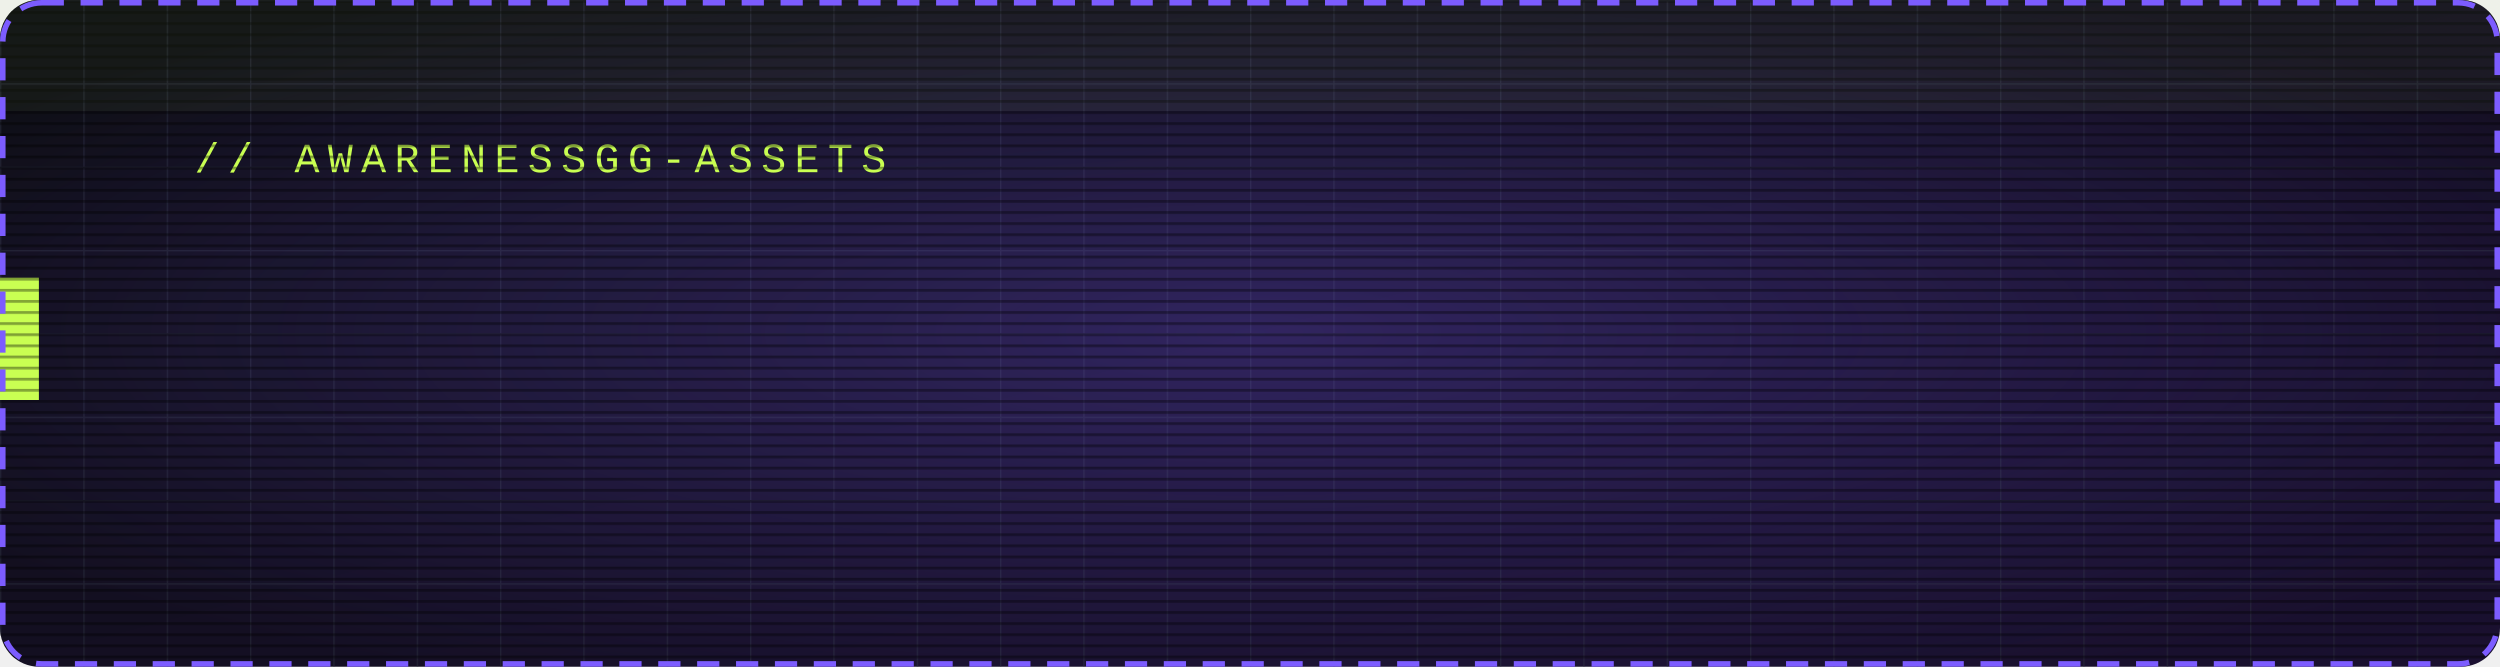
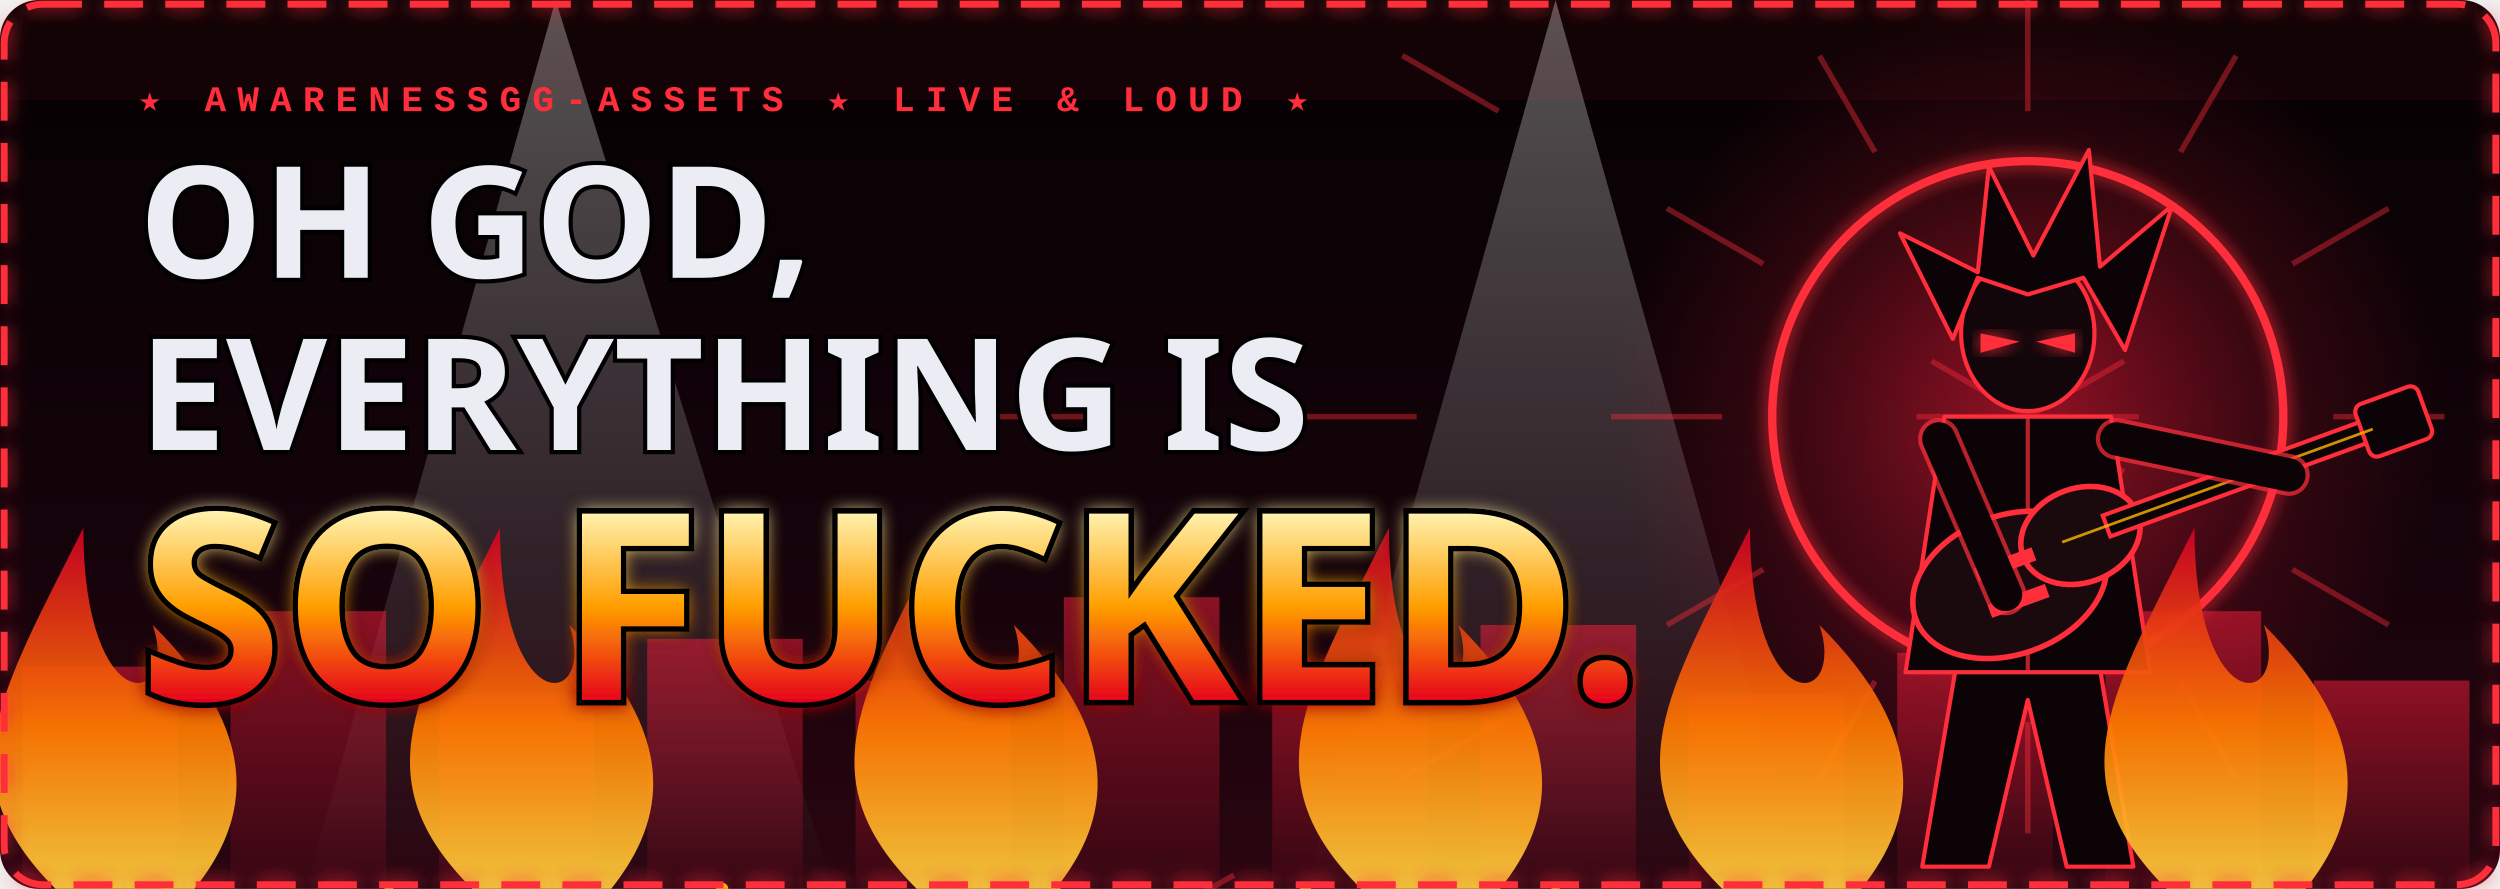
- <svg xmlns="http://www.w3.org/2000/svg" width="900" height="240" viewBox="0 0 900 240" role="img" aria-label="Oh God, Everything is so fucked.">
+ <svg xmlns="http://www.w3.org/2000/svg" width="900" height="320" viewBox="0 0 900 320" role="img" aria-label="Oh God, Everything is so fucked.">
  <defs>
-     <linearGradient id="bg" x1="0" y1="0" x2="1" y2="1">
-       <stop offset="0" stop-color="#0D0E13" />
-       <stop offset="1" stop-color="#1a1030" />
-     </linearGradient>
-     <radialGradient id="glow" cx="50%" cy="50%" r="60%">
-       <stop offset="0" stop-color="#7C5CFF" stop-opacity=".28" />
-       <stop offset="1" stop-color="#7C5CFF" stop-opacity="0" />
+     <linearGradient id="bg" x1="0" y1="0" x2="0" y2="1">
+       <stop offset="0" stop-color="#050102" />
+       <stop offset="0.6" stop-color="#14030a" />
+       <stop offset="1" stop-color="#2a0510" />
+     </linearGradient>
+     <radialGradient id="aura" cx="50%" cy="50%" r="50%">
+       <stop offset="0" stop-color="#ff1e3c" stop-opacity=".55" />
+       <stop offset="0.6" stop-color="#ff1e3c" stop-opacity=".15" />
+       <stop offset="1" stop-color="#ff1e3c" stop-opacity="0" />
    </radialGradient>
-     <pattern id="grid" width="30" height="30" patternUnits="userSpaceOnUse">
-       <path d="M30 0H0V30" fill="none" stroke="#2A2D3D" stroke-width="1" opacity=".55" />
-     </pattern>
-     <pattern id="scan" width="4" height="4" patternUnits="userSpaceOnUse">
-       <rect width="4" height="1" fill="#000" opacity=".35" />
-     </pattern>
-     <clipPath id="type">
-       <rect x="70" y="0" width="0" height="240">
-         <animate attributeName="width" dur="7s" repeatCount="indefinite" values="0;0;760;760;760;0" keyTimes="0;0.04;0.45;0.88;0.96;1" calcMode="linear" />
-       </rect>
+     <linearGradient id="beam" x1="0" y1="0" x2="0" y2="1">
+       <stop offset="0" stop-color="#ffffff" stop-opacity=".32" />
+       <stop offset="1" stop-color="#ffffff" stop-opacity="0" />
+     </linearGradient>
+     <linearGradient id="fire" x1="0" y1="1" x2="0" y2="0">
+       <stop offset="0" stop-color="#ffd23f" />
+       <stop offset="0.45" stop-color="#ff7a00" />
+       <stop offset="1" stop-color="#d00024" />
+     </linearGradient>
+     <linearGradient id="hot" x1="0" y1="0" x2="0" y2="1">
+       <stop offset="0" stop-color="#fff3b0" />
+       <stop offset="0.5" stop-color="#ff9e00" />
+       <stop offset="1" stop-color="#e5001c" />
+     </linearGradient>
+     <linearGradient id="eq" x1="0" y1="0" x2="0" y2="1">
+       <stop offset="0" stop-color="#ff1e3c" stop-opacity=".5" />
+       <stop offset="1" stop-color="#ff1e3c" stop-opacity=".05" />
+     </linearGradient>
+     <filter id="glow" x="-20%" y="-20%" width="140%" height="140%">
+       <feGaussianBlur stdDeviation="3" result="b" />
+       <feMerge>
+         <feMergeNode in="b" />
+         <feMergeNode in="SourceGraphic" />
+       </feMerge>
+     </filter>
+     <clipPath id="frame">
+       <rect width="900" height="320" rx="14" />
    </clipPath>
  </defs>
-   <rect width="900" height="240" rx="14" fill="url(#bg)" />
-   <rect width="900" height="240" rx="14" fill="url(#grid)" />
-   <rect width="900" height="240" rx="14" fill="url(#glow)">
-     <animate attributeName="opacity" values=".6;1;.6" dur="3s" repeatCount="indefinite" />
-   </rect>
-   <text x="70" y="62" font-family="'Courier New', monospace" font-size="15" fill="#C9FF52" letter-spacing="3">
-     // AWARENESSGG-ASSETS
-     <animate attributeName="opacity" values="1;1;.3;1;1;.5;1" keyTimes="0;.5;.52;.54;.8;.82;1" dur="4s" repeatCount="indefinite" />
-   </text>
-   <g clip-path="url(#type)">
-     <text x="70" y="136" font-family="'Courier New', monospace" font-size="36" font-weight="700" fill="#00F0FF" textLength="760" lengthAdjust="spacingAndGlyphs" opacity=".75">
-       Oh God, Everything is so fucked.
-       <animateTransform attributeName="transform" type="translate" values="0 0;0 0;-5 1;4 -2;0 0;0 0;-3 0;0 0" keyTimes="0;.55;.57;.59;.61;.8;.82;1" dur="3.5s" repeatCount="indefinite" />
+   <g clip-path="url(#frame)">
+     <rect width="900" height="320" fill="url(#bg)" />
+     <g>
+       <polygon points="200,0 110,320 300,320" fill="url(#beam)">
+         <animateTransform attributeName="transform" type="rotate" values="-10 200 0;10 200 0;-10 200 0" dur="5s" repeatCount="indefinite" />
+         <animate attributeName="opacity" values=".4;1;.4" dur="2.5s" repeatCount="indefinite" />
+       </polygon>
+       <polygon points="560,0 470,320 650,320" fill="url(#beam)">
+         <animateTransform attributeName="transform" type="rotate" values="12 560 0;-12 560 0;12 560 0" dur="4.2s" repeatCount="indefinite" />
+         <animate attributeName="opacity" values="1;.35;1" dur="2.1s" repeatCount="indefinite" />
+       </polygon>
+     </g>
+     <g>
+       <rect x="8" y="240" width="56" height="80" fill="url(#eq)">
+         <animate attributeName="y" values="240;200;260;220;240" dur="1.3s" repeatCount="indefinite" />
+         <animate attributeName="height" values="80;120;60;100;80" dur="1.3s" repeatCount="indefinite" />
+       </rect>
+       <rect x="83" y="220" width="56" height="100" fill="url(#eq)">
+         <animate attributeName="y" values="220;250;190;240;220" dur="1.1s" repeatCount="indefinite" />
+         <animate attributeName="height" values="100;70;130;80;100" dur="1.1s" repeatCount="indefinite" />
+       </rect>
+       <rect x="158" y="250" width="56" height="70" fill="url(#eq)">
+         <animate attributeName="y" values="250;190;230;260;250" dur="1.5s" repeatCount="indefinite" />
+         <animate attributeName="height" values="70;130;90;60;70" dur="1.5s" repeatCount="indefinite" />
+       </rect>
+       <rect x="233" y="230" width="56" height="90" fill="url(#eq)">
+         <animate attributeName="y" values="230;200;255;215;230" dur="1.2s" repeatCount="indefinite" />
+         <animate attributeName="height" values="90;120;65;105;90" dur="1.2s" repeatCount="indefinite" />
+       </rect>
+       <rect x="308" y="245" width="56" height="75" fill="url(#eq)">
+         <animate attributeName="y" values="245;205;240;190;245" dur="1.4s" repeatCount="indefinite" />
+         <animate attributeName="height" values="75;115;80;130;75" dur="1.4s" repeatCount="indefinite" />
+       </rect>
+       <rect x="383" y="215" width="56" height="105" fill="url(#eq)">
+         <animate attributeName="y" values="215;255;200;235;215" dur="1.0s" repeatCount="indefinite" />
+         <animate attributeName="height" values="105;65;120;85;105" dur="1.0s" repeatCount="indefinite" />
+       </rect>
+       <rect x="458" y="240" width="56" height="80" fill="url(#eq)">
+         <animate attributeName="y" values="240;195;250;225;240" dur="1.6s" repeatCount="indefinite" />
+         <animate attributeName="height" values="80;125;70;95;80" dur="1.6s" repeatCount="indefinite" />
+       </rect>
+       <rect x="533" y="225" width="56" height="95" fill="url(#eq)">
+         <animate attributeName="y" values="225;250;205;240;225" dur="1.15s" repeatCount="indefinite" />
+         <animate attributeName="height" values="95;70;115;80;95" dur="1.15s" repeatCount="indefinite" />
+       </rect>
+       <rect x="608" y="250" width="56" height="70" fill="url(#eq)">
+         <animate attributeName="y" values="250;210;240;195;250" dur="1.35s" repeatCount="indefinite" />
+         <animate attributeName="height" values="70;110;80;125;70" dur="1.35s" repeatCount="indefinite" />
+       </rect>
+       <rect x="683" y="235" width="56" height="85" fill="url(#eq)">
+         <animate attributeName="y" values="235;200;255;220;235" dur="1.25s" repeatCount="indefinite" />
+         <animate attributeName="height" values="85;120;65;100;85" dur="1.25s" repeatCount="indefinite" />
+       </rect>
+       <rect x="758" y="220" width="56" height="100" fill="url(#eq)">
+         <animate attributeName="y" values="220;255;195;235;220" dur="1.05s" repeatCount="indefinite" />
+         <animate attributeName="height" values="100;65;125;85;100" dur="1.05s" repeatCount="indefinite" />
+       </rect>
+       <rect x="833" y="245" width="56" height="75" fill="url(#eq)">
+         <animate attributeName="y" values="245;200;240;215;245" dur="1.45s" repeatCount="indefinite" />
+         <animate attributeName="height" values="75;120;80;105;75" dur="1.45s" repeatCount="indefinite" />
+       </rect>
+     </g>
+     <g stroke="#ff2e3a" stroke-width="2" opacity=".4" stroke-dasharray="40 70">
+       <animate attributeName="stroke-dashoffset" values="0;-110" dur="0.7s" repeatCount="indefinite" />
+       <line x1="730" y1="150" x2="1100" y2="150" />
+       <line x1="730" y1="150" x2="1100" y2="150" transform="rotate(30 730 150)" />
+       <line x1="730" y1="150" x2="1100" y2="150" transform="rotate(60 730 150)" />
+       <line x1="730" y1="150" x2="1100" y2="150" transform="rotate(90 730 150)" />
+       <line x1="730" y1="150" x2="1100" y2="150" transform="rotate(120 730 150)" />
+       <line x1="730" y1="150" x2="1100" y2="150" transform="rotate(150 730 150)" />
+       <line x1="730" y1="150" x2="1100" y2="150" transform="rotate(180 730 150)" />
+       <line x1="730" y1="150" x2="1100" y2="150" transform="rotate(210 730 150)" />
+       <line x1="730" y1="150" x2="1100" y2="150" transform="rotate(240 730 150)" />
+       <line x1="730" y1="150" x2="1100" y2="150" transform="rotate(270 730 150)" />
+       <line x1="730" y1="150" x2="1100" y2="150" transform="rotate(300 730 150)" />
+       <line x1="730" y1="150" x2="1100" y2="150" transform="rotate(330 730 150)" />
+     </g>
+     <circle cx="730" cy="150" r="150" fill="url(#aura)">
+       <animate attributeName="r" values="140;165;140" dur="1.2s" repeatCount="indefinite" />
+     </circle>
+     <circle cx="730" cy="150" r="92" fill="none" stroke="#ff2e3a" stroke-width="3" filter="url(#glow)">
+       <animate attributeName="r" values="88;100;88" dur="1.2s" repeatCount="indefinite" />
+       <animate attributeName="opacity" values=".6;1;.6" dur="1.2s" repeatCount="indefinite" />
+     </circle>
+     <g>
+       <animateTransform attributeName="transform" type="translate" values="0 0;0 -7;0 0" dur="0.6s" repeatCount="indefinite" />
+       <path d="M705,235 L692,312 L716,312 L730,252 L744,312 L768,312 L755,235 Z" fill="#0b0305" stroke="#ff2e3a" stroke-width="1.5" stroke-linejoin="round" />
+       <path d="M700,150 L760,150 L774,242 L686,242 Z" fill="#0b0305" stroke="#ff2e3a" stroke-width="1.5" stroke-linejoin="round" />
+       <path d="M730,150 L730,242" stroke="#ff2e3a" stroke-width="1.5" opacity=".7" />
+       <g transform="rotate(-20 730 205)">
+         <ellipse cx="722" cy="208" rx="36" ry="25" fill="#1a0a0e" stroke="#ff2e3a" stroke-width="2" />
+         <ellipse cx="752" cy="200" rx="22" ry="17" fill="#1a0a0e" stroke="#ff2e3a" stroke-width="2" />
+         <rect x="762" y="196" width="100" height="8" fill="#0b0305" stroke="#ff2e3a" stroke-width="1.5" />
+         <rect x="860" y="190" width="24" height="20" rx="3" fill="#0b0305" stroke="#ff2e3a" stroke-width="1.5" />
+         <rect x="712" y="198" width="22" height="5" fill="#ff2e3a" />
+         <rect x="712" y="212" width="22" height="5" fill="#ff2e3a" />
+         <line x1="745" y1="200" x2="864" y2="200" stroke="#ffb703" stroke-width="1" opacity=".8" />
+       </g>
+       <line x1="762" y1="158" x2="824" y2="171" stroke="#ff2e3a" stroke-width="15" stroke-linecap="round" opacity=".7" />
+       <line x1="762" y1="158" x2="824" y2="171" stroke="#0b0305" stroke-width="12" stroke-linecap="round" />
+       <line x1="698" y1="158" x2="722" y2="214" stroke="#ff2e3a" stroke-width="15" stroke-linecap="round" opacity=".7" />
+       <line x1="698" y1="158" x2="722" y2="214" stroke="#0b0305" stroke-width="12" stroke-linecap="round" />
+       <g>
+         <animateTransform attributeName="transform" type="rotate" values="0 730 150;-10 730 150;8 730 150;0 730 150" dur="1.2s" repeatCount="indefinite" />
+         <ellipse cx="730" cy="120" rx="24" ry="28" fill="#12060a" stroke="#ff2e3a" stroke-width="1.5" />
+         <polygon points="703,122 684,84 712,98 716,60 732,92 752,54 756,96 782,74 765,126 750,100 730,106 712,100" fill="#0b0305" stroke="#ff2e3a" stroke-width="1.5" stroke-linejoin="round" />
+         <polygon points="713,120 727,123 713,127" fill="#ff2e3a" filter="url(#glow)">
+           <animate attributeName="opacity" values="1;.4;1" dur="0.9s" repeatCount="indefinite" />
+         </polygon>
+         <polygon points="733,123 747,120 747,127" fill="#ff2e3a" filter="url(#glow)">
+           <animate attributeName="opacity" values="1;.4;1" dur="0.9s" repeatCount="indefinite" />
+         </polygon>
+       </g>
+     </g>
+     <g fill="url(#fire)" opacity=".92">
+       <path d="M20,320 C-20,280 0,250 30,190 C30,260 65,255 55,225 C95,265 90,295 70,320 Z">
+         <animate attributeName="d" dur="1.1s" repeatCount="indefinite" values="M20,320 C-20,280 0,250 30,190 C30,260 65,255 55,225 C95,265 90,295 70,320 Z;M20,320 C-20,280 0,250 30,160 C30,260 65,255 55,195 C95,265 90,295 70,320 Z;M20,320 C-20,280 0,250 30,205 C30,260 65,255 55,235 C95,265 90,295 70,320 Z;M20,320 C-20,280 0,250 30,190 C30,260 65,255 55,225 C95,265 90,295 70,320 Z" />
+       </path>
+       <path d="M170,320 C130,280 150,250 180,190 C180,260 215,255 205,225 C245,265 240,295 220,320 Z">
+         <animate attributeName="d" dur="0.9s" repeatCount="indefinite" values="M170,320 C130,280 150,250 180,170 C180,260 215,255 205,205 C245,265 240,295 220,320 Z;M170,320 C130,280 150,250 180,205 C180,260 215,255 205,235 C245,265 240,295 220,320 Z;M170,320 C130,280 150,250 180,160 C180,260 215,255 205,195 C245,265 240,295 220,320 Z;M170,320 C130,280 150,250 180,170 C180,260 215,255 205,205 C245,265 240,295 220,320 Z" />
+       </path>
+       <path d="M330,320 C290,280 310,250 340,190 C340,260 375,255 365,225 C405,265 400,295 380,320 Z">
+         <animate attributeName="d" dur="1.3s" repeatCount="indefinite" values="M330,320 C290,280 310,250 340,205 C340,260 375,255 365,235 C405,265 400,295 380,320 Z;M330,320 C290,280 310,250 340,160 C340,260 375,255 365,195 C405,265 400,295 380,320 Z;M330,320 C290,280 310,250 340,185 C340,260 375,255 365,220 C405,265 400,295 380,320 Z;M330,320 C290,280 310,250 340,205 C340,260 375,255 365,235 C405,265 400,295 380,320 Z" />
+       </path>
+       <path d="M490,320 C450,280 470,250 500,190 C500,260 535,255 525,225 C565,265 560,295 540,320 Z">
+         <animate attributeName="d" dur="1.0s" repeatCount="indefinite" values="M490,320 C450,280 470,250 500,165 C500,260 535,255 525,200 C565,265 560,295 540,320 Z;M490,320 C450,280 470,250 500,200 C500,260 535,255 525,232 C565,265 560,295 540,320 Z;M490,320 C450,280 470,250 500,175 C500,260 535,255 525,210 C565,265 560,295 540,320 Z;M490,320 C450,280 470,250 500,165 C500,260 535,255 525,200 C565,265 560,295 540,320 Z" />
+       </path>
+       <path d="M620,320 C580,280 600,250 630,190 C630,260 665,255 655,225 C695,265 690,295 670,320 Z">
+         <animate attributeName="d" dur="1.2s" repeatCount="indefinite" values="M620,320 C580,280 600,250 630,200 C630,260 665,255 655,230 C695,265 690,295 670,320 Z;M620,320 C580,280 600,250 630,165 C630,260 665,255 655,200 C695,265 690,295 670,320 Z;M620,320 C580,280 600,250 630,185 C630,260 665,255 655,220 C695,265 690,295 670,320 Z;M620,320 C580,280 600,250 630,200 C630,260 665,255 655,230 C695,265 690,295 670,320 Z" />
+       </path>
+       <path d="M780,320 C740,280 760,250 790,190 C790,260 825,255 815,225 C855,265 850,295 830,320 Z">
+         <animate attributeName="d" dur="0.95s" repeatCount="indefinite" values="M780,320 C740,280 760,250 790,170 C790,260 825,255 815,205 C855,265 850,295 830,320 Z;M780,320 C740,280 760,250 790,205 C790,260 825,255 815,235 C855,265 850,295 830,320 Z;M780,320 C740,280 760,250 790,160 C790,260 825,255 815,195 C855,265 850,295 830,320 Z;M780,320 C740,280 760,250 790,170 C790,260 825,255 815,205 C855,265 850,295 830,320 Z" />
+       </path>
+     </g>
+     <g fill="#ffb703">
+       <circle cx="60" cy="320" r="2">
+         <animate attributeName="cy" values="320;40" dur="3.4s" repeatCount="indefinite" />
+         <animate attributeName="opacity" values="1;0" dur="3.4s" repeatCount="indefinite" />
+       </circle>
+       <circle cx="140" cy="320" r="1.6">
+         <animate attributeName="cy" values="320;60" dur="4.1s" begin="0.6s" repeatCount="indefinite" />
+         <animate attributeName="opacity" values="1;0" dur="4.1s" begin="0.6s" repeatCount="indefinite" />
+       </circle>
+       <circle cx="260" cy="320" r="2.2">
+         <animate attributeName="cy" values="320;30" dur="3.8s" begin="1.2s" repeatCount="indefinite" />
+         <animate attributeName="opacity" values="1;0" dur="3.8s" begin="1.2s" repeatCount="indefinite" />
+       </circle>
+       <circle cx="380" cy="320" r="1.8">
+         <animate attributeName="cy" values="320;50" dur="4.4s" begin="0.3s" repeatCount="indefinite" />
+         <animate attributeName="opacity" values="1;0" dur="4.4s" begin="0.3s" repeatCount="indefinite" />
+       </circle>
+       <circle cx="470" cy="320" r="2">
+         <animate attributeName="cy" values="320;40" dur="3.6s" begin="1.8s" repeatCount="indefinite" />
+         <animate attributeName="opacity" values="1;0" dur="3.6s" begin="1.8s" repeatCount="indefinite" />
+       </circle>
+       <circle cx="560" cy="320" r="1.5">
+         <animate attributeName="cy" values="320;70" dur="4.0s" begin="0.9s" repeatCount="indefinite" />
+         <animate attributeName="opacity" values="1;0" dur="4.0s" begin="0.9s" repeatCount="indefinite" />
+       </circle>
+       <circle cx="650" cy="320" r="2.1">
+         <animate attributeName="cy" values="320;35" dur="3.3s" begin="2.2s" repeatCount="indefinite" />
+         <animate attributeName="opacity" values="1;0" dur="3.3s" begin="2.2s" repeatCount="indefinite" />
+       </circle>
+       <circle cx="820" cy="320" r="1.7">
+         <animate attributeName="cy" values="320;45" dur="4.2s" begin="1.5s" repeatCount="indefinite" />
+         <animate attributeName="opacity" values="1;0" dur="4.2s" begin="1.5s" repeatCount="indefinite" />
+       </circle>
+     </g>
+     <text x="50" y="40" font-family="'Courier New', monospace" font-size="13" letter-spacing="4" fill="#ff2e3a" font-weight="700">
+       ★ AWARENESSGG-ASSETS ★ LIVE &amp; LOUD ★
+       <animate attributeName="opacity" values="1;1;.35;1;1;.6;1" keyTimes="0;.5;.52;.54;.8;.82;1" dur="4s" repeatCount="indefinite" />
    </text>
-     <text x="70" y="136" font-family="'Courier New', monospace" font-size="36" font-weight="700" fill="#FF2E88" textLength="760" lengthAdjust="spacingAndGlyphs" opacity=".75">
-       Oh God, Everything is so fucked.
-       <animateTransform attributeName="transform" type="translate" values="0 0;0 0;5 -1;-4 2;0 0;0 0;3 0;0 0" keyTimes="0;.55;.57;.59;.61;.8;.82;1" dur="3.5s" repeatCount="indefinite" />
-     </text>
-     <text x="70" y="136" font-family="'Courier New', monospace" font-size="36" font-weight="700" fill="#ECEDF4" textLength="760" lengthAdjust="spacingAndGlyphs">
-       Oh God, Everything is so fucked.
-       <animate attributeName="fill" values="#ECEDF4;#ECEDF4;#C9FF52;#ECEDF4;#ECEDF4" keyTimes="0;.55;.58;.61;1" dur="3.5s" repeatCount="indefinite" />
-     </text>
+     <g font-family="Impact, 'Arial Black', Haettenschweiler, sans-serif" font-weight="900">
+       <g>
+         <animateTransform attributeName="transform" type="translate" values="-120 0;0 0;0 0;0 0;60 0" keyTimes="0;.06;.85;.93;1" dur="8s" repeatCount="indefinite" />
+         <animate attributeName="opacity" values="0;1;1;1;0" keyTimes="0;.06;.85;.93;1" dur="8s" repeatCount="indefinite" />
+         <text x="50" y="100" font-size="56" textLength="215" lengthAdjust="spacingAndGlyphs" fill="#ECEDF4" stroke="#000" stroke-width="3" paint-order="stroke">OH GOD,</text>
+       </g>
+       <g>
+         <animateTransform attributeName="transform" type="translate" values="-120 0;0 0;0 0;0 0;60 0" keyTimes="0;.06;.85;.93;1" dur="8s" begin="0.25s" repeatCount="indefinite" />
+         <animate attributeName="opacity" values="0;1;1;1;0" keyTimes="0;.06;.85;.93;1" dur="8s" begin="0.25s" repeatCount="indefinite" />
+         <text x="50" y="162" font-size="56" textLength="400" lengthAdjust="spacingAndGlyphs" fill="#ECEDF4" stroke="#000" stroke-width="3" paint-order="stroke">EVERYTHING IS</text>
+       </g>
+       <g>
+         <animateTransform attributeName="transform" type="translate" values="-140 0;0 0;0 0;0 0;60 0" keyTimes="0;.07;.85;.93;1" dur="8s" begin="0.5s" repeatCount="indefinite" />
+         <animate attributeName="opacity" values="0;1;1;1;0" keyTimes="0;.07;.85;.93;1" dur="8s" begin="0.5s" repeatCount="indefinite" />
+         <g filter="url(#glow)">
+           <text x="50" y="252" font-size="94" textLength="440" lengthAdjust="spacingAndGlyphs" fill="url(#hot)" stroke="#000" stroke-width="4" paint-order="stroke">SO FUCKED.
+             <animateTransform attributeName="transform" type="translate" values="0 0;0 0;-4 2;4 -2;-3 1;0 0;0 0" keyTimes="0;.5;.53;.56;.59;.62;1" dur="2.5s" repeatCount="indefinite" />
+           </text>
+         </g>
+       </g>
+     </g>
+     <path d="M610,0 L578,92 L612,92 L572,196 L652,72 L616,72 L642,0 Z" fill="#fff" opacity="0" filter="url(#glow)">
+       <animate attributeName="opacity" values="0;0;1;0;.8;0;0" keyTimes="0;.6;.61;.63;.65;.68;1" dur="4s" repeatCount="indefinite" />
+     </path>
+     <rect width="900" height="320" fill="#fff" opacity="0">
+       <animate attributeName="opacity" values="0;0;.22;0;.12;0;0" keyTimes="0;.6;.61;.63;.65;.68;1" dur="4s" repeatCount="indefinite" />
+     </rect>
+     <rect width="900" height="36" fill="#ff2e3a" opacity=".05">
+       <animate attributeName="y" values="-36;320" dur="3.4s" repeatCount="indefinite" />
+     </rect>
  </g>
-   <rect y="100" width="14" height="44" fill="#C9FF52">
-     <animate attributeName="x" dur="7s" repeatCount="indefinite" values="70;70;830;830;830;70" keyTimes="0;0.04;0.45;0.88;0.96;1" />
-     <animate attributeName="opacity" values="1;1;0;0" keyTimes="0;.5;.5;1" dur="0.9s" repeatCount="indefinite" />
-   </rect>
-   <rect width="900" height="240" rx="14" fill="url(#scan)" />
-   <rect width="900" height="40" fill="#C9FF52" opacity=".05">
-     <animate attributeName="y" values="-40;240" dur="3.2s" repeatCount="indefinite" />
-   </rect>
-   <rect x="1" y="1" width="898" height="238" rx="14" fill="none" stroke="#7C5CFF" stroke-width="2" stroke-dasharray="8 6">
-     <animate attributeName="stroke-dashoffset" values="0;-28" dur="1.2s" repeatCount="indefinite" />
+   <rect x="1.5" y="1.5" width="897" height="317" rx="14" fill="none" stroke="#ff2e3a" stroke-width="2.5" stroke-dasharray="14 8" filter="url(#glow)">
+     <animate attributeName="stroke-dashoffset" values="0;-44" dur="1s" repeatCount="indefinite" />
  </rect>
</svg>
